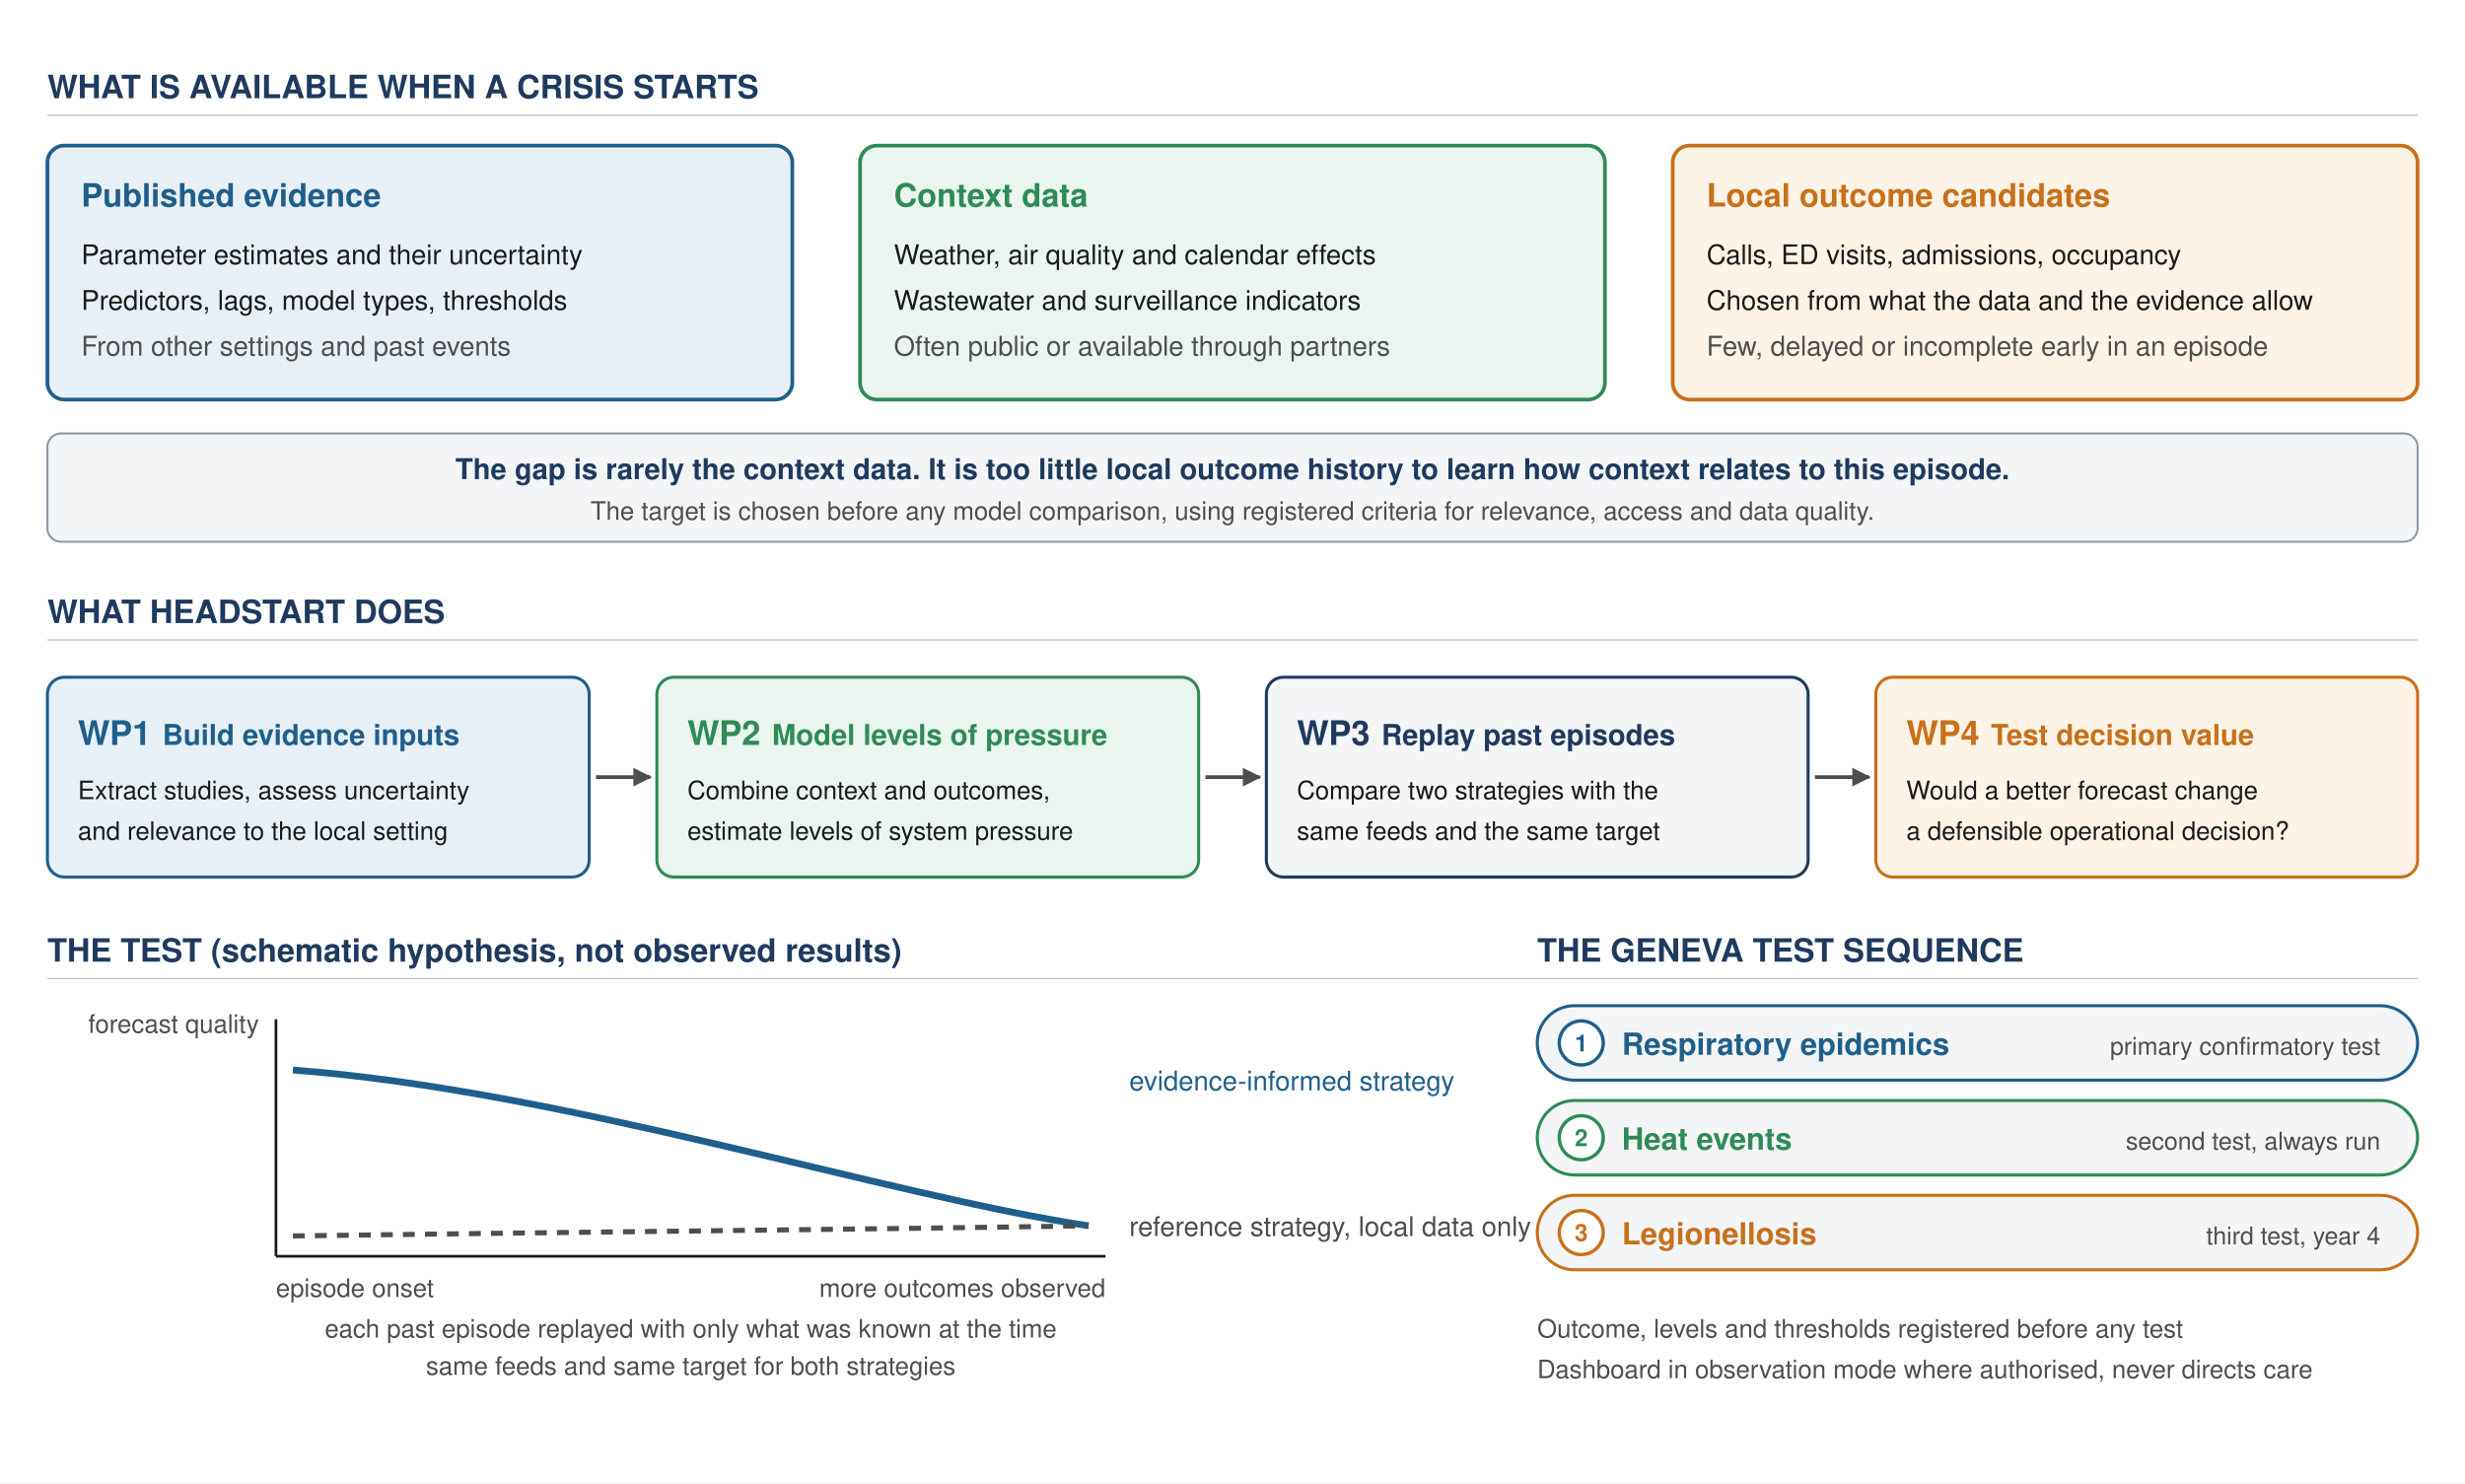
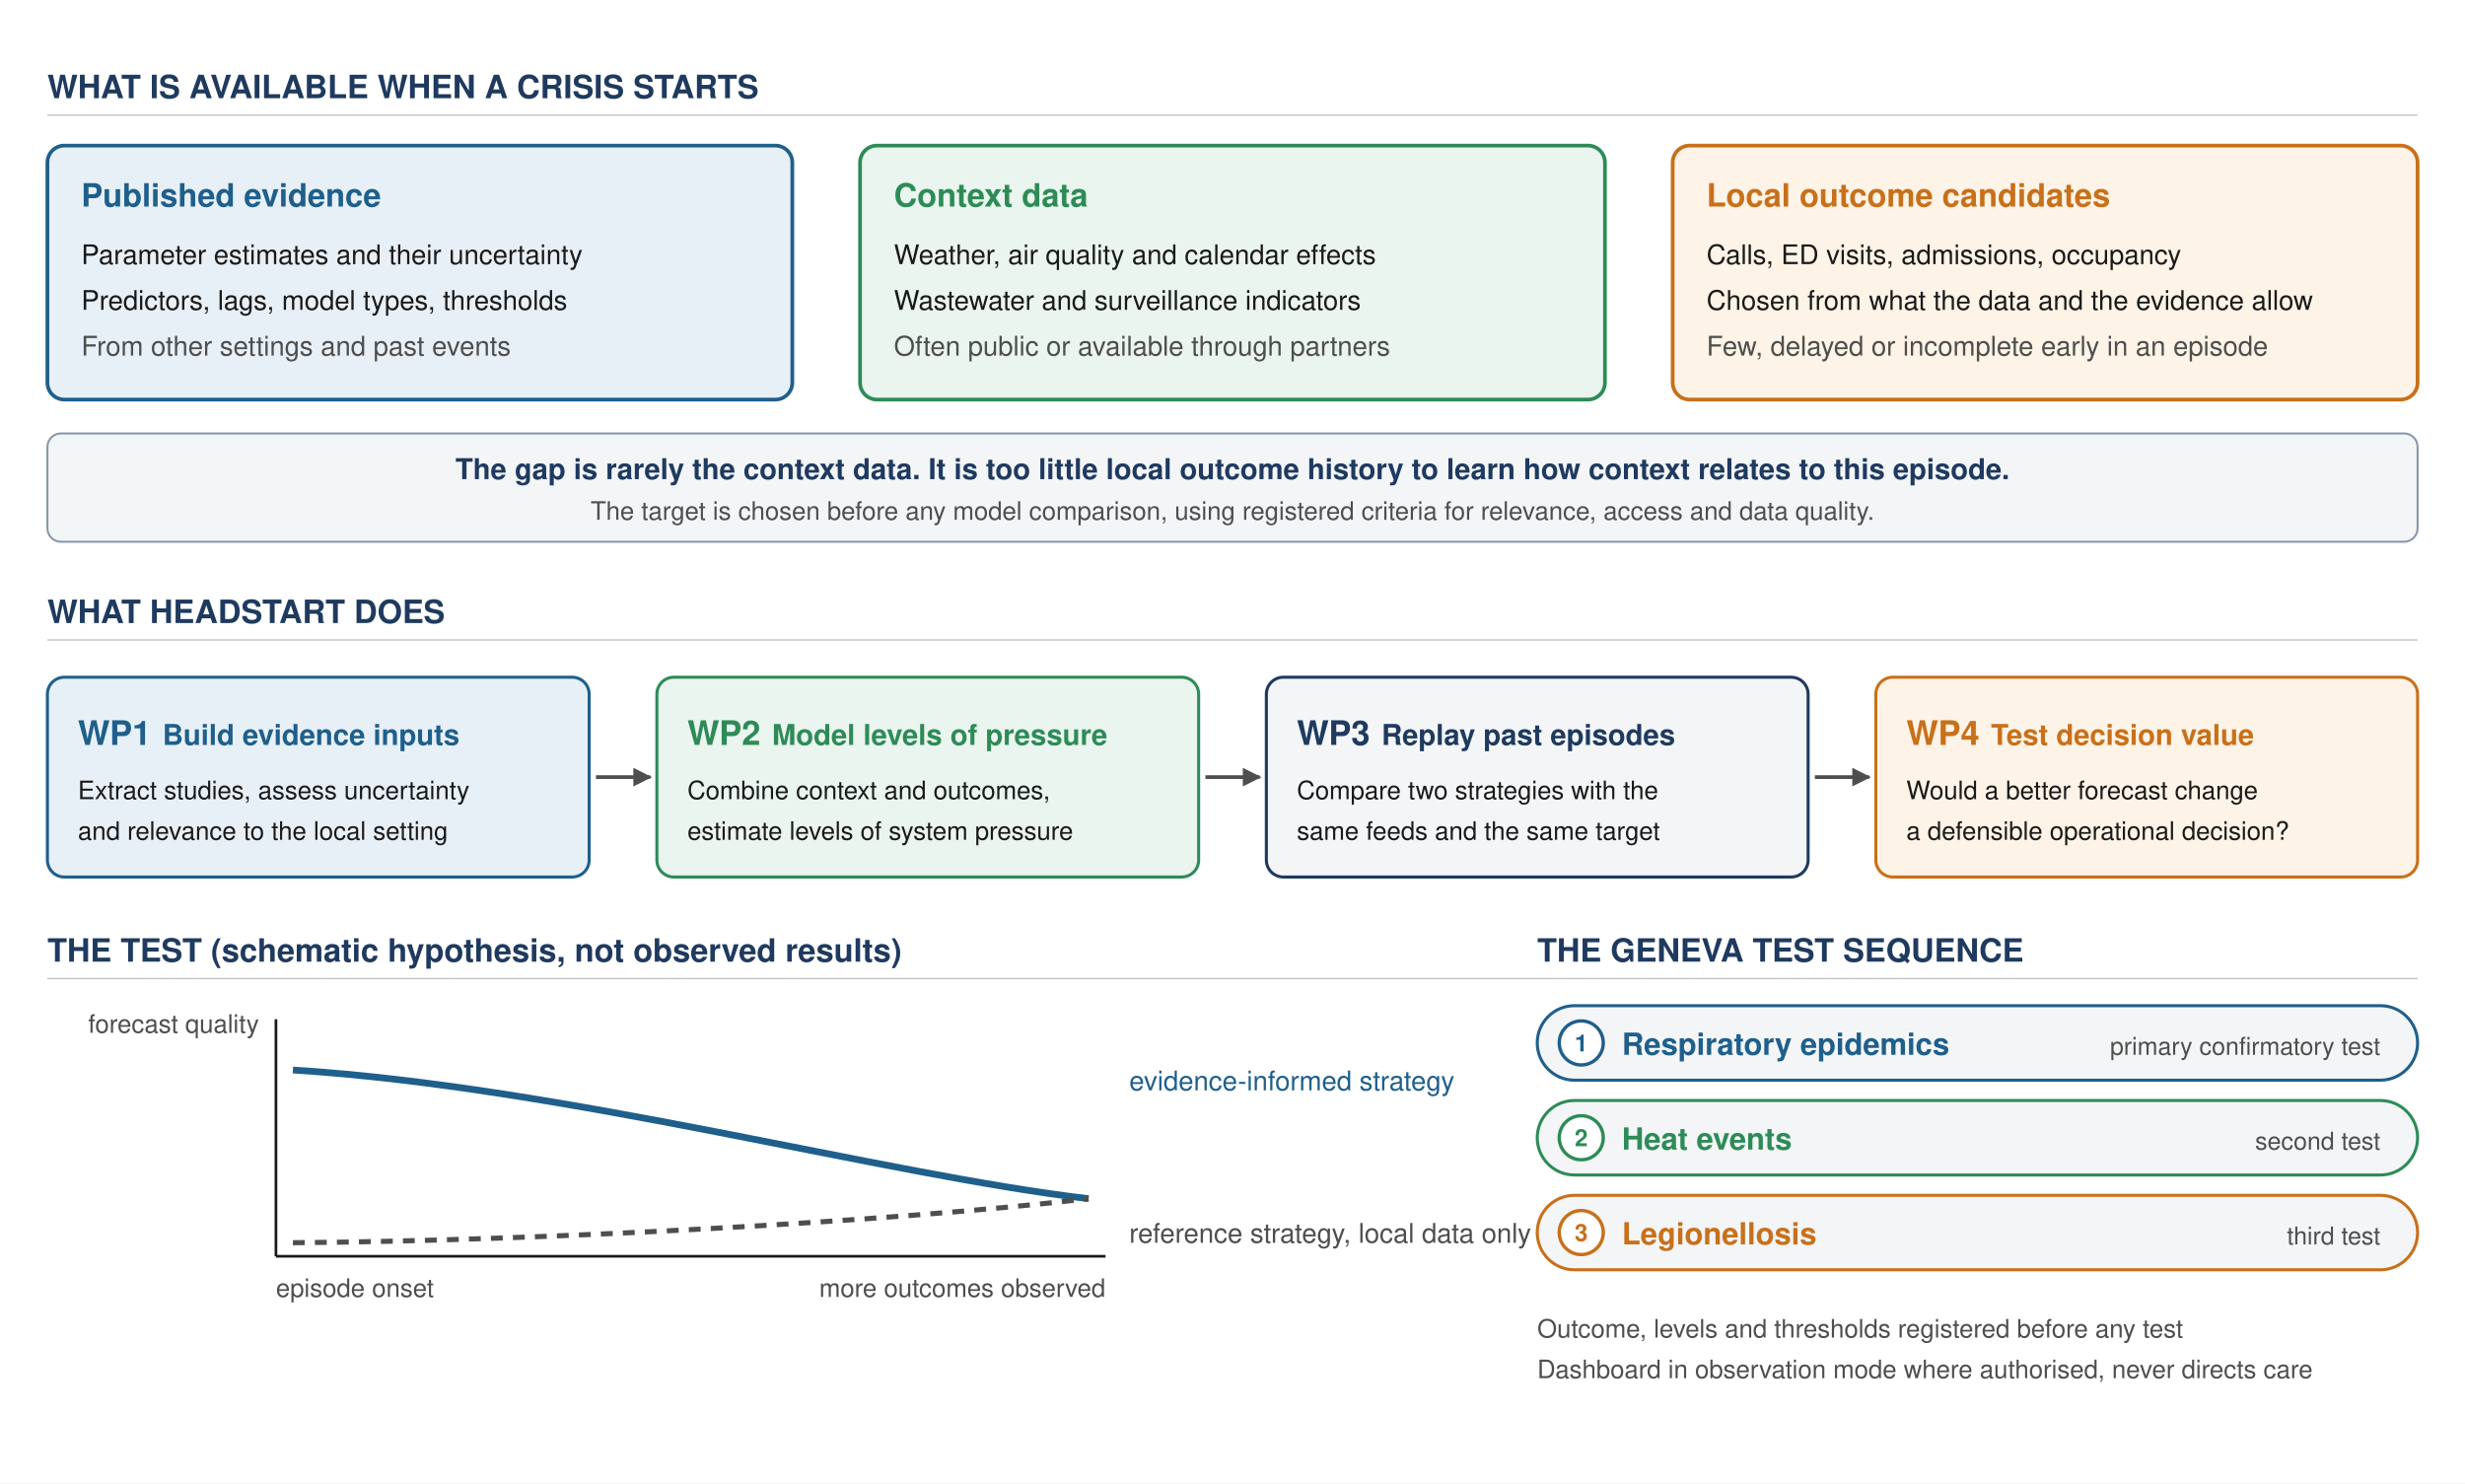
<svg xmlns="http://www.w3.org/2000/svg" width="1456" height="876" viewBox="0 0 1456 876">
  <defs>
    <marker id="a" viewBox="0 0 10 10" refX="9" refY="5" markerWidth="5" markerHeight="5" orient="auto-start-reverse">
      <path d="M 0 0 L 10 5 L 0 10 z" fill="#4e4e4e" />
    </marker>
  </defs>
  <rect width="1456" height="876" fill="white" />
  <g transform="translate(28,28)">
    <text x="0" y="30" font-family="Helvetica, Arial, sans-serif" font-size="19" fill="#1f3a5f" text-anchor="start" font-weight="bold" font-style="normal">WHAT IS AVAILABLE WHEN A CRISIS STARTS</text>
    <line x1="0" y1="40" x2="1400" y2="40" stroke="#9a9a9a" stroke-width="0.8" opacity="0.6" />
    <rect x="0" y="58" width="440" height="150" rx="10" fill="#e8f0f7" stroke="#1f5f8b" stroke-width="2.2" />
    <text x="20" y="94" font-family="Helvetica, Arial, sans-serif" font-size="19" fill="#1f5f8b" text-anchor="start" font-weight="bold" font-style="normal">Published evidence</text>
    <text x="20" y="128" font-family="Helvetica, Arial, sans-serif" font-size="16" fill="#1a1a1a" text-anchor="start" font-weight="normal" font-style="normal">Parameter estimates and their uncertainty</text>
    <text x="20" y="155" font-family="Helvetica, Arial, sans-serif" font-size="16" fill="#1a1a1a" text-anchor="start" font-weight="normal" font-style="normal">Predictors, lags, model types, thresholds</text>
    <text x="20" y="182" font-family="Helvetica, Arial, sans-serif" font-size="16" fill="#4e4e4e" text-anchor="start" font-weight="normal" font-style="normal">From other settings and past events</text>
    <rect x="480" y="58" width="440" height="150" rx="10" fill="#eaf5ef" stroke="#2e8b57" stroke-width="2.2" />
    <text x="500" y="94" font-family="Helvetica, Arial, sans-serif" font-size="19" fill="#2e8b57" text-anchor="start" font-weight="bold" font-style="normal">Context data</text>
    <text x="500" y="128" font-family="Helvetica, Arial, sans-serif" font-size="16" fill="#1a1a1a" text-anchor="start" font-weight="normal" font-style="normal">Weather, air quality and calendar effects</text>
    <text x="500" y="155" font-family="Helvetica, Arial, sans-serif" font-size="16" fill="#1a1a1a" text-anchor="start" font-weight="normal" font-style="normal">Wastewater and surveillance indicators</text>
    <text x="500" y="182" font-family="Helvetica, Arial, sans-serif" font-size="16" fill="#4e4e4e" text-anchor="start" font-weight="normal" font-style="normal">Often public or available through partners</text>
    <rect x="960" y="58" width="440" height="150" rx="10" fill="#fdf3e6" stroke="#c8701a" stroke-width="2.2" />
    <text x="980" y="94" font-family="Helvetica, Arial, sans-serif" font-size="19" fill="#c8701a" text-anchor="start" font-weight="bold" font-style="normal">Local outcome candidates</text>
    <text x="980" y="128" font-family="Helvetica, Arial, sans-serif" font-size="16" fill="#1a1a1a" text-anchor="start" font-weight="normal" font-style="normal">Calls, ED visits, admissions, occupancy</text>
    <text x="980" y="155" font-family="Helvetica, Arial, sans-serif" font-size="16" fill="#1a1a1a" text-anchor="start" font-weight="normal" font-style="normal">Chosen from what the data and the evidence allow</text>
    <text x="980" y="182" font-family="Helvetica, Arial, sans-serif" font-size="16" fill="#4e4e4e" text-anchor="start" font-weight="normal" font-style="normal">Few, delayed or incomplete early in an episode</text>
    <rect x="0" y="228" width="1400" height="64" rx="8" fill="#f3f5f7" stroke="#8a97a6" stroke-width="1.2" />
    <text x="700.0" y="255" font-family="Helvetica, Arial, sans-serif" font-size="17" fill="#1f3a5f" text-anchor="middle" font-weight="bold" font-style="normal">The gap is rarely the context data. It is too little local outcome history to learn how context relates to this episode.</text>
    <text x="700.0" y="279" font-family="Helvetica, Arial, sans-serif" font-size="15" fill="#4e4e4e" text-anchor="middle" font-weight="normal" font-style="normal">The target is chosen before any model comparison, using registered criteria for relevance, access and data quality.</text>
    <text x="0" y="340" font-family="Helvetica, Arial, sans-serif" font-size="19" fill="#1f3a5f" text-anchor="start" font-weight="bold" font-style="normal">WHAT HEADSTART DOES</text>
    <line x1="0" y1="350" x2="1400" y2="350" stroke="#9a9a9a" stroke-width="0.8" opacity="0.6" />
    <rect x="0" y="372" width="320" height="118" rx="10" fill="#e8f0f7" stroke="#1f5f8b" stroke-width="1.8" />
    <text x="18" y="412" font-family="Helvetica, Arial, sans-serif" font-size="20" fill="#1f5f8b" text-anchor="start" font-weight="bold" font-style="normal">WP1</text>
    <text x="68" y="412" font-family="Helvetica, Arial, sans-serif" font-size="17" fill="#1f5f8b" text-anchor="start" font-weight="bold" font-style="normal">Build evidence inputs</text>
    <text x="18" y="444" font-family="Helvetica, Arial, sans-serif" font-size="15" fill="#1a1a1a" text-anchor="start" font-weight="normal" font-style="normal">Extract studies, assess uncertainty</text>
    <text x="18" y="468" font-family="Helvetica, Arial, sans-serif" font-size="15" fill="#1a1a1a" text-anchor="start" font-weight="normal" font-style="normal">and relevance to the local setting</text>
    <line x1="324" y1="431.0" x2="356" y2="431.0" stroke="#4e4e4e" stroke-width="2.2" marker-end="url(#a)" />
    <rect x="360" y="372" width="320" height="118" rx="10" fill="#eaf5ef" stroke="#2e8b57" stroke-width="1.8" />
    <text x="378" y="412" font-family="Helvetica, Arial, sans-serif" font-size="20" fill="#2e8b57" text-anchor="start" font-weight="bold" font-style="normal">WP2</text>
    <text x="428" y="412" font-family="Helvetica, Arial, sans-serif" font-size="17" fill="#2e8b57" text-anchor="start" font-weight="bold" font-style="normal">Model levels of pressure</text>
    <text x="378" y="444" font-family="Helvetica, Arial, sans-serif" font-size="15" fill="#1a1a1a" text-anchor="start" font-weight="normal" font-style="normal">Combine context and outcomes,</text>
    <text x="378" y="468" font-family="Helvetica, Arial, sans-serif" font-size="15" fill="#1a1a1a" text-anchor="start" font-weight="normal" font-style="normal">estimate levels of system pressure</text>
    <line x1="684" y1="431.0" x2="716" y2="431.0" stroke="#4e4e4e" stroke-width="2.2" marker-end="url(#a)" />
    <rect x="720" y="372" width="320" height="118" rx="10" fill="#f3f5f7" stroke="#1f3a5f" stroke-width="1.8" />
    <text x="738" y="412" font-family="Helvetica, Arial, sans-serif" font-size="20" fill="#1f3a5f" text-anchor="start" font-weight="bold" font-style="normal">WP3</text>
    <text x="788" y="412" font-family="Helvetica, Arial, sans-serif" font-size="17" fill="#1f3a5f" text-anchor="start" font-weight="bold" font-style="normal">Replay past episodes</text>
    <text x="738" y="444" font-family="Helvetica, Arial, sans-serif" font-size="15" fill="#1a1a1a" text-anchor="start" font-weight="normal" font-style="normal">Compare two strategies with the</text>
    <text x="738" y="468" font-family="Helvetica, Arial, sans-serif" font-size="15" fill="#1a1a1a" text-anchor="start" font-weight="normal" font-style="normal">same feeds and the same target</text>
    <line x1="1044" y1="431.0" x2="1076" y2="431.0" stroke="#4e4e4e" stroke-width="2.2" marker-end="url(#a)" />
    <rect x="1080" y="372" width="320" height="118" rx="10" fill="#fdf3e6" stroke="#c8701a" stroke-width="1.8" />
    <text x="1098" y="412" font-family="Helvetica, Arial, sans-serif" font-size="20" fill="#c8701a" text-anchor="start" font-weight="bold" font-style="normal">WP4</text>
    <text x="1148" y="412" font-family="Helvetica, Arial, sans-serif" font-size="17" fill="#c8701a" text-anchor="start" font-weight="bold" font-style="normal">Test decision value</text>
    <text x="1098" y="444" font-family="Helvetica, Arial, sans-serif" font-size="15" fill="#1a1a1a" text-anchor="start" font-weight="normal" font-style="normal">Would a better forecast change</text>
    <text x="1098" y="468" font-family="Helvetica, Arial, sans-serif" font-size="15" fill="#1a1a1a" text-anchor="start" font-weight="normal" font-style="normal">a defensible operational decision?</text>
    <text x="0" y="540" font-family="Helvetica, Arial, sans-serif" font-size="19" fill="#1f3a5f" text-anchor="start" font-weight="bold" font-style="normal">THE TEST (schematic hypothesis, not observed results)</text>
    <line x1="0" y1="550" x2="1400" y2="550" stroke="#9a9a9a" stroke-width="0.8" opacity="0.6" />
    <line x1="135" y1="714" x2="625" y2="714" stroke="#1a1a1a" stroke-width="1.6" />
    <line x1="135" y1="574" x2="135" y2="714" stroke="#1a1a1a" stroke-width="1.6" />
-     <path d="M 145 604 C 305 616 495 678 615 696" fill="none" stroke="#1f5f8b" stroke-width="4" />
-     <path d="M 145 702 C 285 700 495 698 615 696" fill="none" stroke="#4e4e4e" stroke-width="3" stroke-dasharray="7,6" />
+     <path d="M 145 604 C 305 614 495 666 615 680" fill="none" stroke="#1f5f8b" stroke-width="4" />
+     <path d="M 145 706 C 285 705 495 694 615 680" fill="none" stroke="#4e4e4e" stroke-width="3" stroke-dasharray="7,6" />
    <text x="639" y="616" font-family="Helvetica, Arial, sans-serif" font-size="16" fill="#1f5f8b" text-anchor="start" font-weight="normal" font-style="normal">evidence-informed strategy</text>
-     <text x="639" y="702" font-family="Helvetica, Arial, sans-serif" font-size="16" fill="#4e4e4e" text-anchor="start" font-weight="normal" font-style="normal">reference strategy, local data only</text>
+     <text x="639" y="706" font-family="Helvetica, Arial, sans-serif" font-size="16" fill="#4e4e4e" text-anchor="start" font-weight="normal" font-style="normal">reference strategy, local data only</text>
    <text x="125" y="582" font-family="Helvetica, Arial, sans-serif" font-size="15" fill="#4e4e4e" text-anchor="end" font-weight="normal" font-style="normal">forecast quality</text>
    <text x="135" y="738" font-family="Helvetica, Arial, sans-serif" font-size="15" fill="#4e4e4e" text-anchor="start" font-weight="normal" font-style="normal">episode onset</text>
    <text x="625" y="738" font-family="Helvetica, Arial, sans-serif" font-size="15" fill="#4e4e4e" text-anchor="end" font-weight="normal" font-style="normal">more outcomes observed</text>
-     <text x="380.0" y="762" font-family="Helvetica, Arial, sans-serif" font-size="15" fill="#4e4e4e" text-anchor="middle" font-weight="normal" font-style="normal">each past episode replayed with only what was known at the time</text>
-     <text x="380.0" y="784" font-family="Helvetica, Arial, sans-serif" font-size="15" fill="#4e4e4e" text-anchor="middle" font-weight="normal" font-style="normal">same feeds and same target for both strategies</text>
    <text x="880" y="540" font-family="Helvetica, Arial, sans-serif" font-size="19" fill="#1f3a5f" text-anchor="start" font-weight="bold" font-style="normal">THE GENEVA TEST SEQUENCE</text>
    <rect x="880" y="566" width="520" height="44" rx="22" fill="#f3f5f7" stroke="#1f5f8b" stroke-width="1.8" />
    <circle cx="906" cy="588" r="13" fill="white" stroke="#1f5f8b" stroke-width="2" />
    <text x="906" y="593" font-family="Helvetica, Arial, sans-serif" font-size="14" fill="#1f5f8b" text-anchor="middle" font-weight="bold" font-style="normal">1</text>
    <text x="930" y="595" font-family="Helvetica, Arial, sans-serif" font-size="18" fill="#1f5f8b" text-anchor="start" font-weight="bold" font-style="normal">Respiratory epidemics</text>
    <text x="1378" y="595" font-family="Helvetica, Arial, sans-serif" font-size="14.5" fill="#4e4e4e" text-anchor="end" font-weight="normal" font-style="normal">primary confirmatory test</text>
    <rect x="880" y="622" width="520" height="44" rx="22" fill="#f3f5f7" stroke="#2e8b57" stroke-width="1.8" />
    <circle cx="906" cy="644" r="13" fill="white" stroke="#2e8b57" stroke-width="2" />
    <text x="906" y="649" font-family="Helvetica, Arial, sans-serif" font-size="14" fill="#2e8b57" text-anchor="middle" font-weight="bold" font-style="normal">2</text>
    <text x="930" y="651" font-family="Helvetica, Arial, sans-serif" font-size="18" fill="#2e8b57" text-anchor="start" font-weight="bold" font-style="normal">Heat events</text>
-     <text x="1378" y="651" font-family="Helvetica, Arial, sans-serif" font-size="14.5" fill="#4e4e4e" text-anchor="end" font-weight="normal" font-style="normal">second test, always run</text>
+     <text x="1378" y="651" font-family="Helvetica, Arial, sans-serif" font-size="14.5" fill="#4e4e4e" text-anchor="end" font-weight="normal" font-style="normal">second test</text>
    <rect x="880" y="678" width="520" height="44" rx="22" fill="#f3f5f7" stroke="#c8701a" stroke-width="1.8" />
    <circle cx="906" cy="700" r="13" fill="white" stroke="#c8701a" stroke-width="2" />
    <text x="906" y="705" font-family="Helvetica, Arial, sans-serif" font-size="14" fill="#c8701a" text-anchor="middle" font-weight="bold" font-style="normal">3</text>
    <text x="930" y="707" font-family="Helvetica, Arial, sans-serif" font-size="18" fill="#c8701a" text-anchor="start" font-weight="bold" font-style="normal">Legionellosis</text>
-     <text x="1378" y="707" font-family="Helvetica, Arial, sans-serif" font-size="14.5" fill="#4e4e4e" text-anchor="end" font-weight="normal" font-style="normal">third test, year 4</text>
+     <text x="1378" y="707" font-family="Helvetica, Arial, sans-serif" font-size="14.5" fill="#4e4e4e" text-anchor="end" font-weight="normal" font-style="normal">third test</text>
    <text x="880" y="762" font-family="Helvetica, Arial, sans-serif" font-size="15" fill="#4e4e4e" text-anchor="start" font-weight="normal" font-style="normal">Outcome, levels and thresholds registered before any test</text>
    <text x="880" y="786" font-family="Helvetica, Arial, sans-serif" font-size="15" fill="#4e4e4e" text-anchor="start" font-weight="normal" font-style="normal">Dashboard in observation mode where authorised, never directs care</text>
  </g>
</svg>
